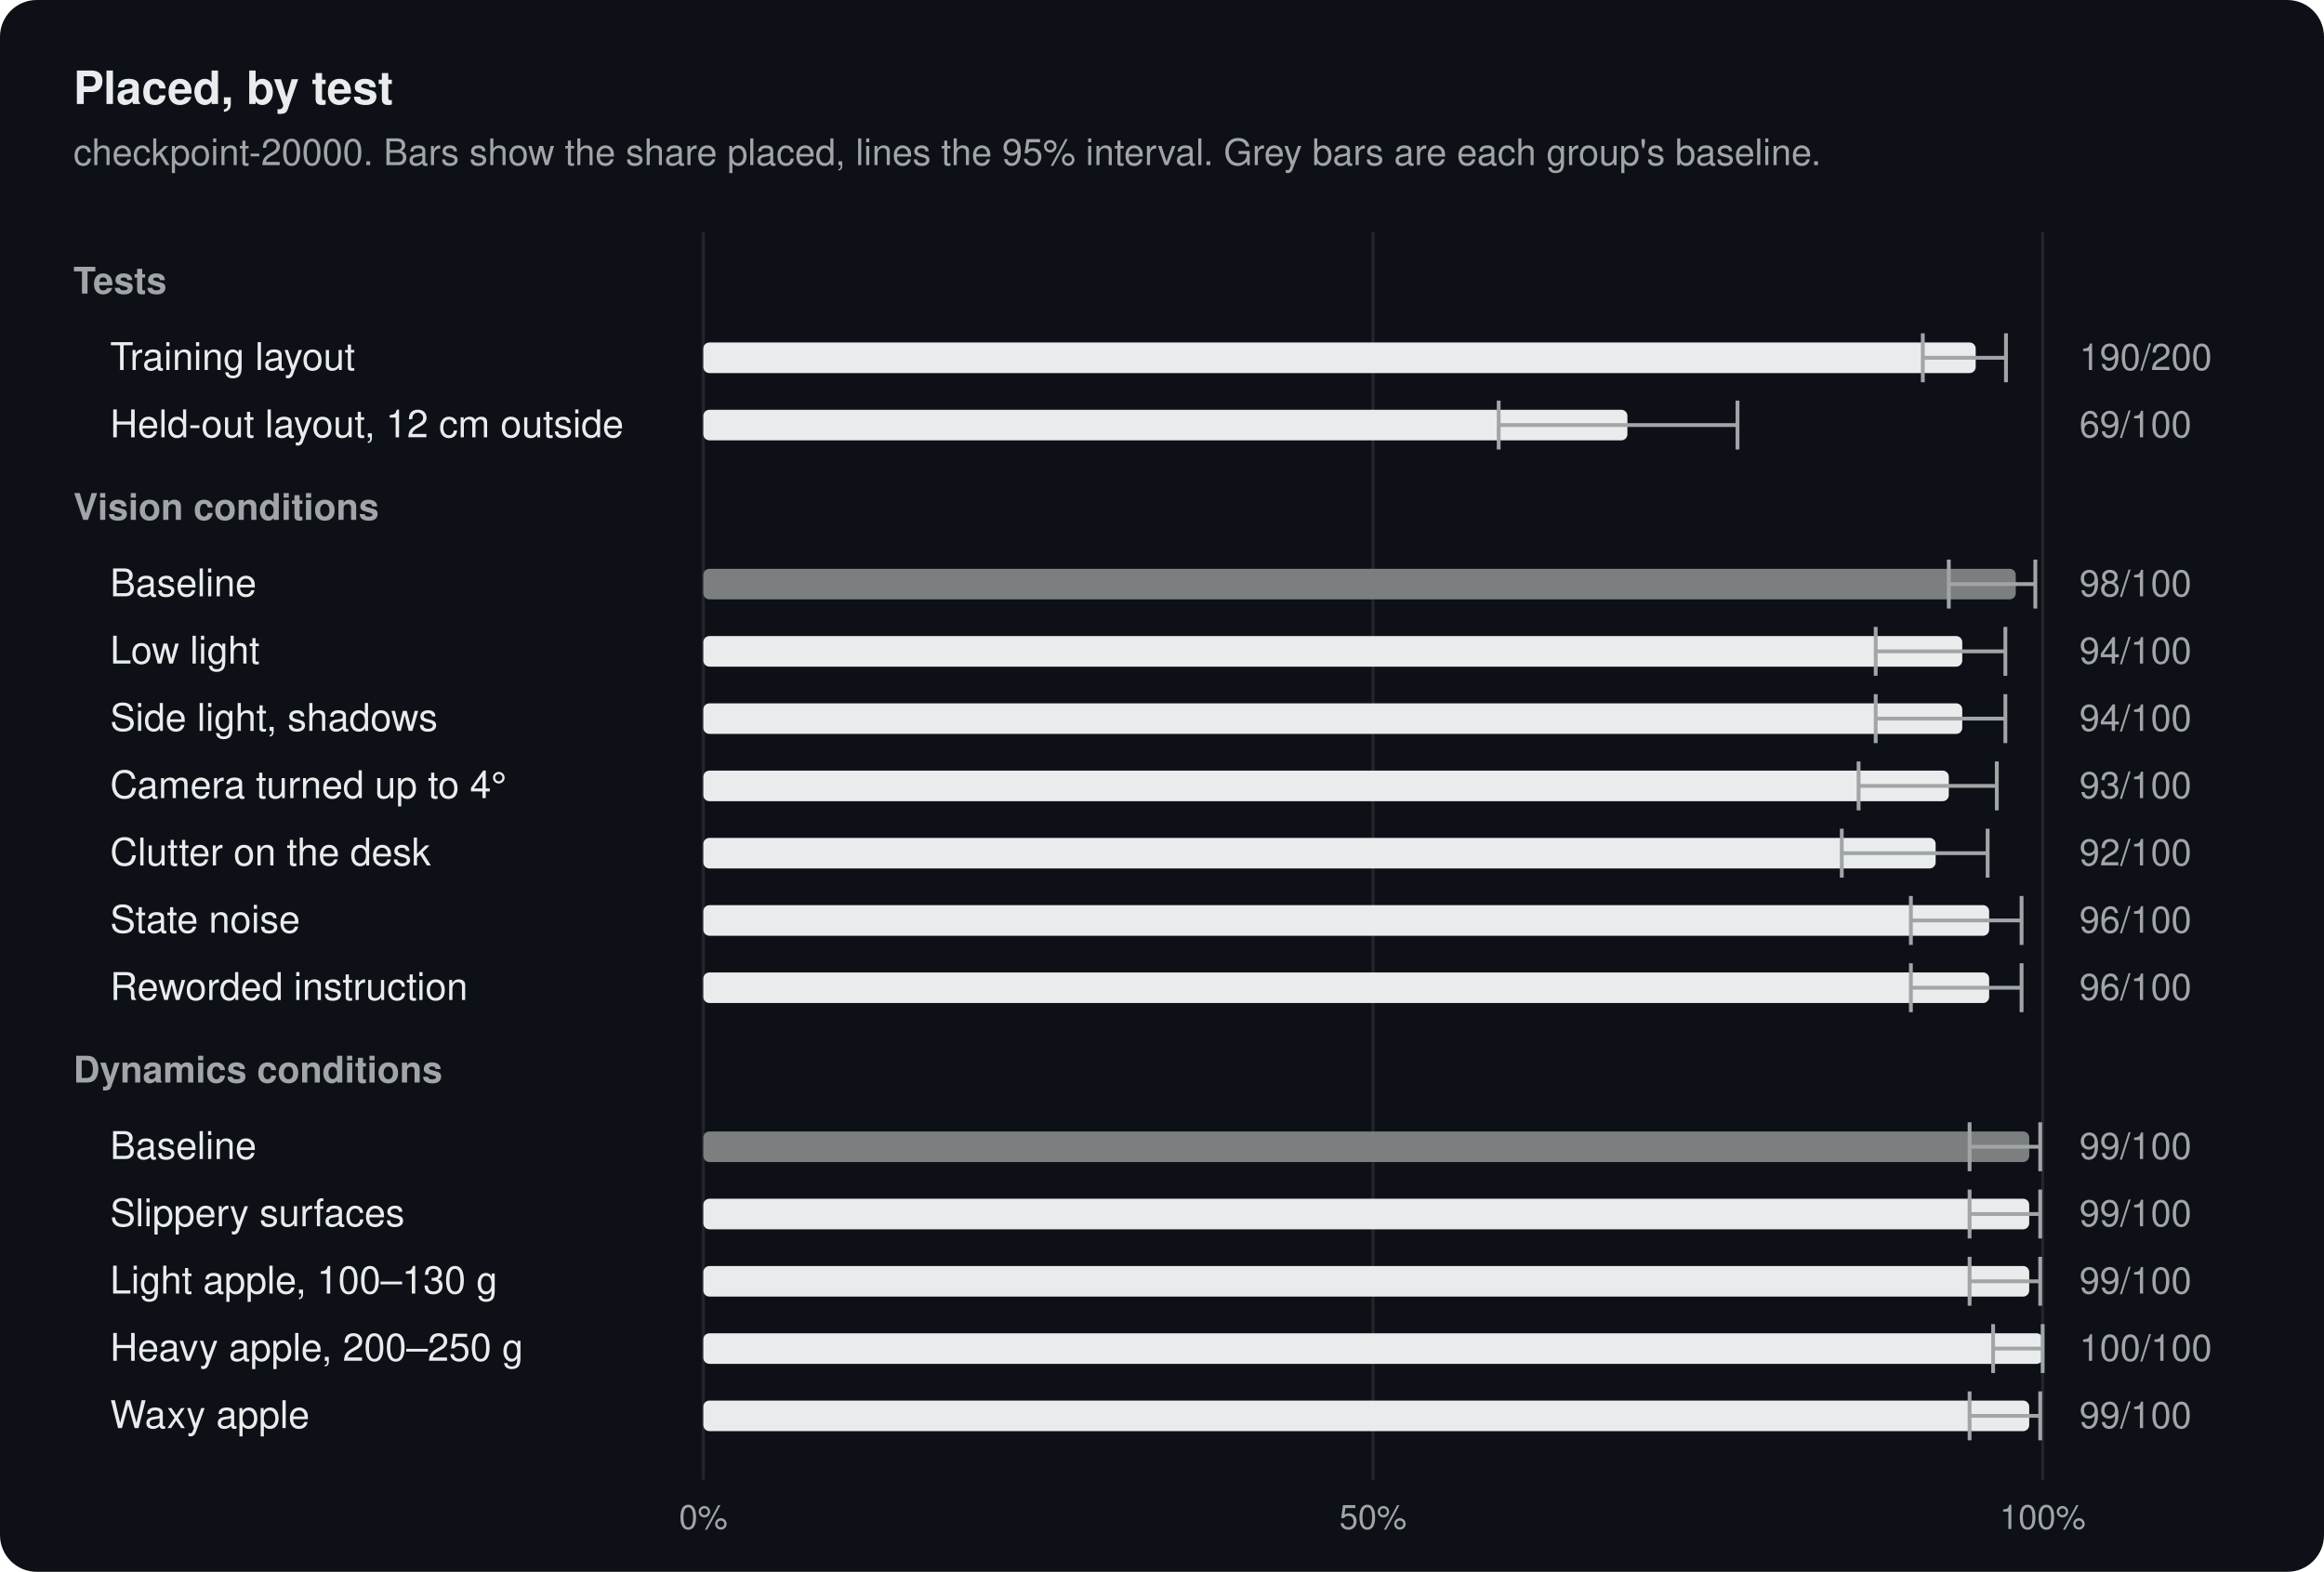
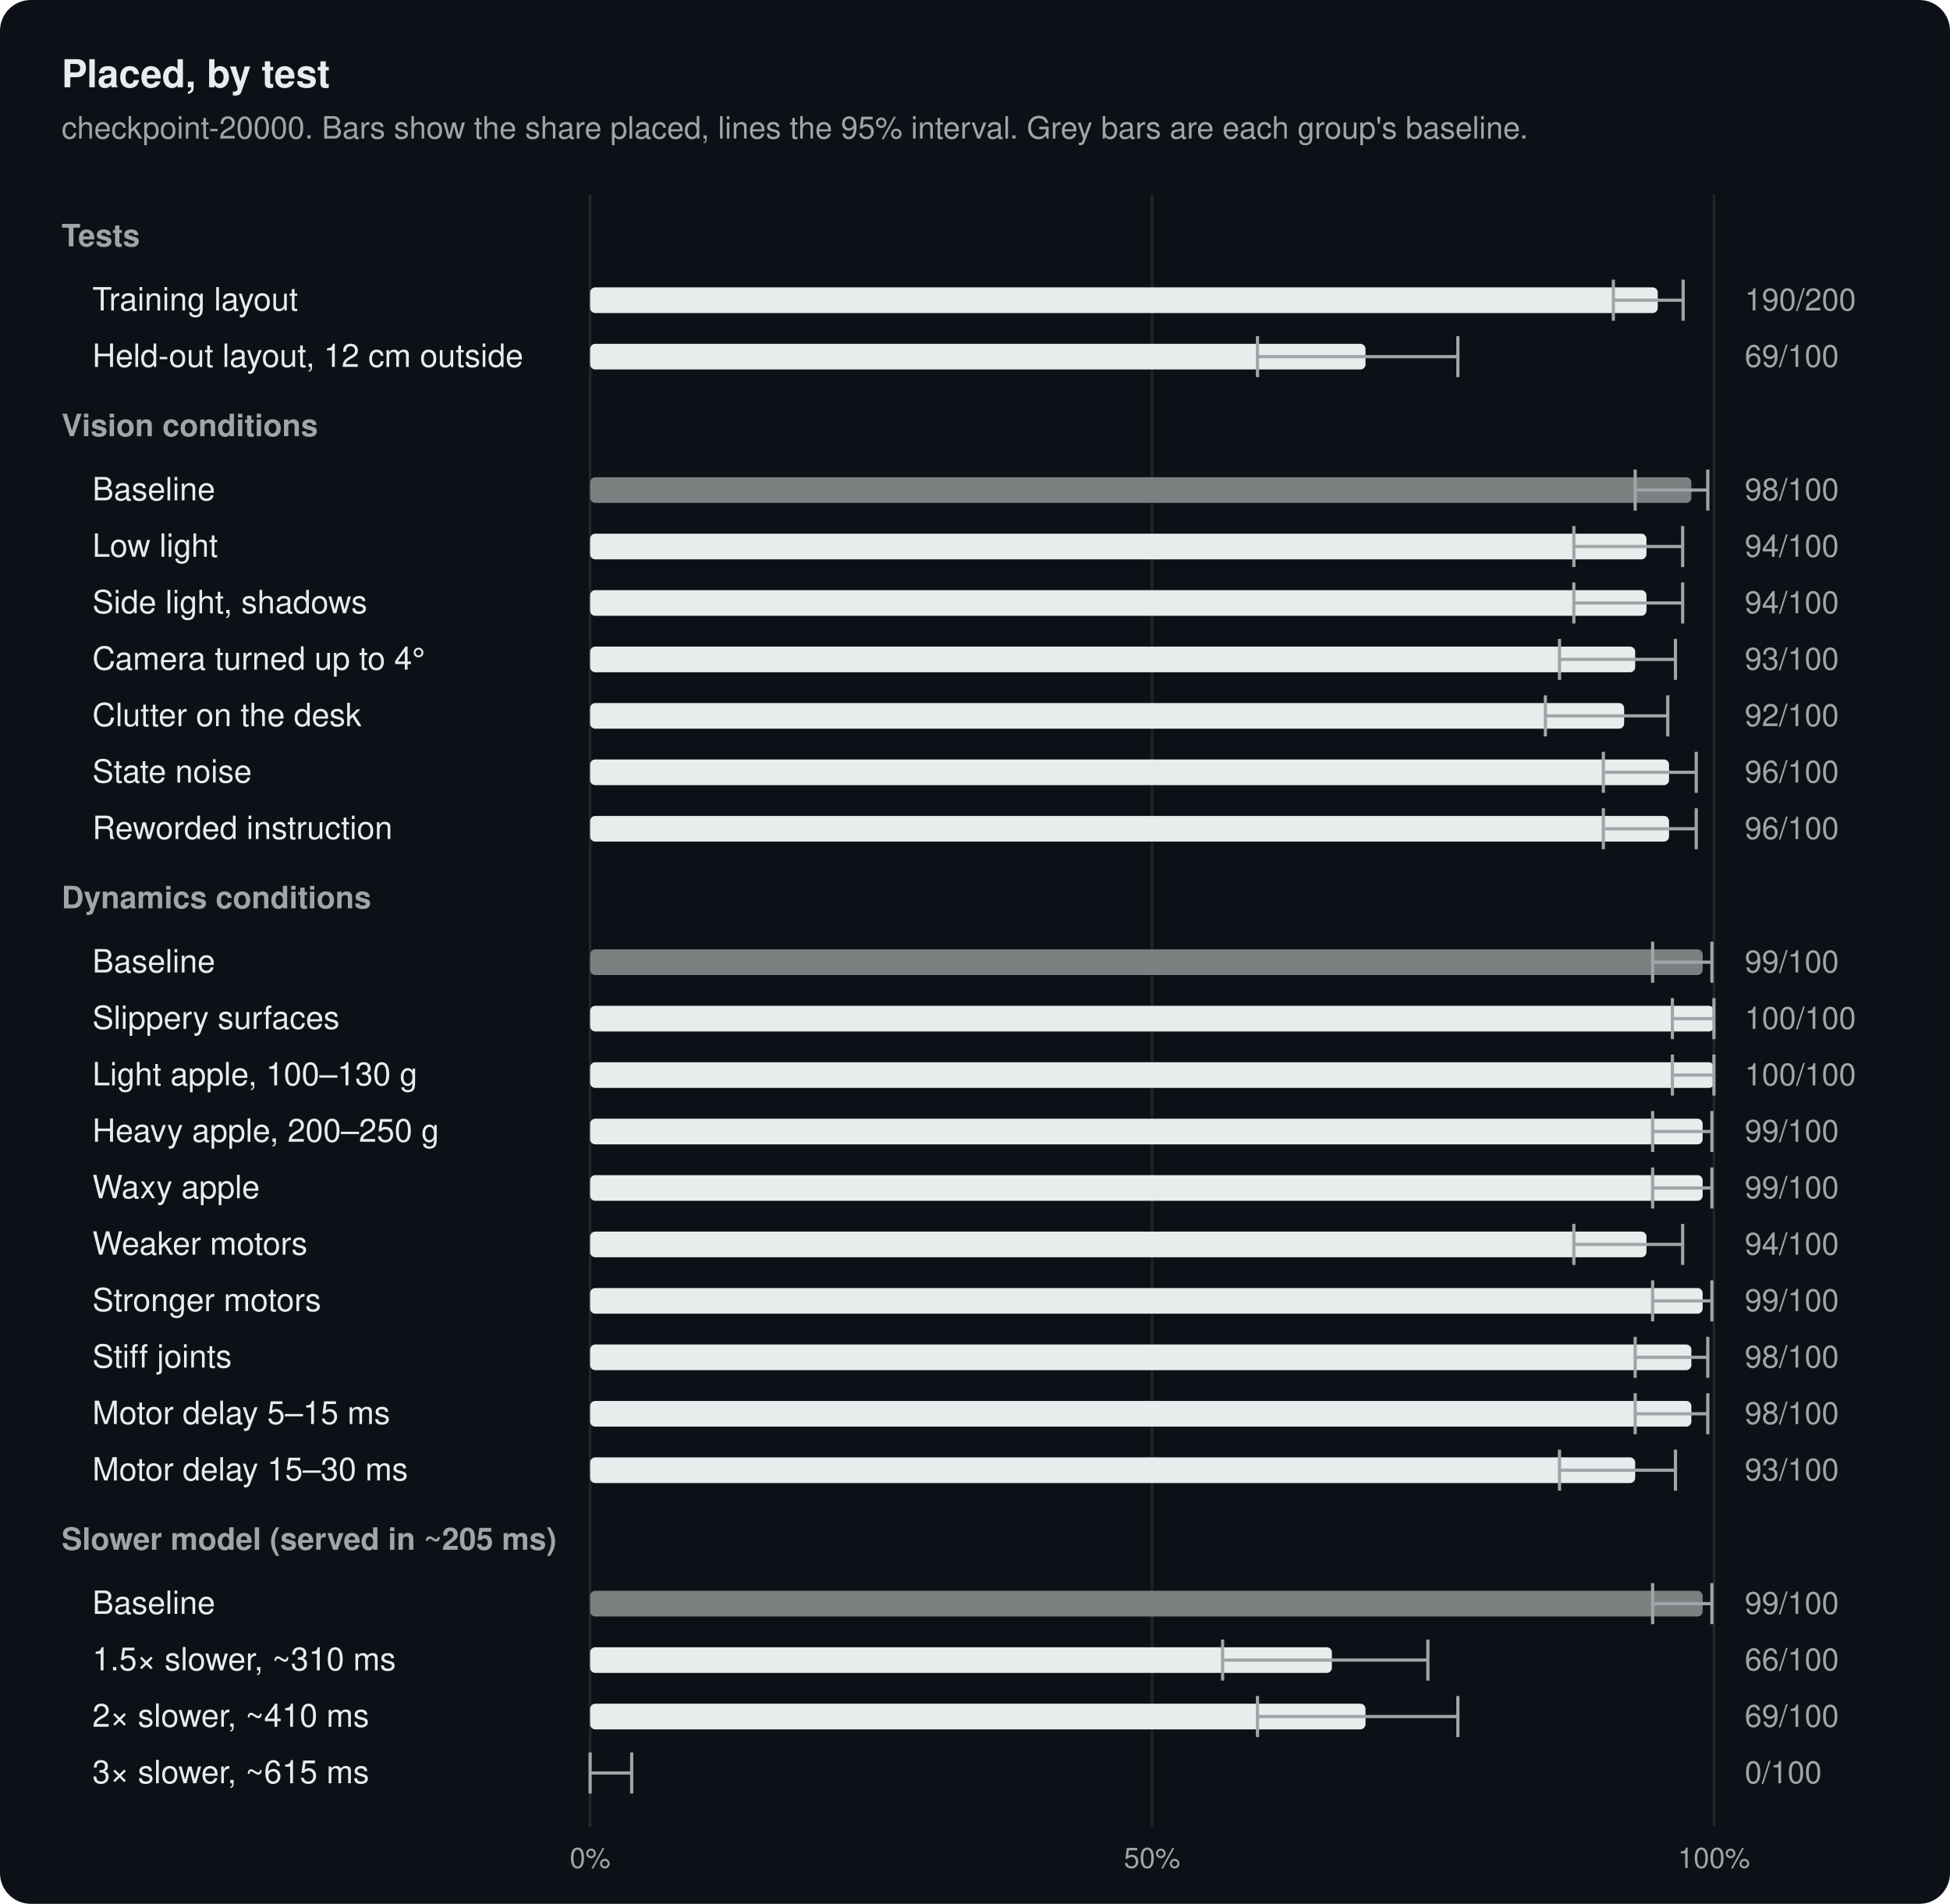
- <svg xmlns="http://www.w3.org/2000/svg" viewBox="0 0 760 514" width="760" height="514" font-family="-apple-system, BlinkMacSystemFont, 'Segoe UI', Helvetica, Arial, sans-serif">
-   <rect width="760" height="514" rx="12" fill="#0D1117" />
+ <svg xmlns="http://www.w3.org/2000/svg" viewBox="0 0 760 742" width="760" height="742" font-family="-apple-system, BlinkMacSystemFont, 'Segoe UI', Helvetica, Arial, sans-serif">
+   <rect width="760" height="742" rx="12" fill="#0D1117" />
  <text x="24" y="34" font-size="15" font-weight="600" fill="#E9ECEC">Placed, by test</text>
  <text x="24" y="54" font-size="12" fill="#A1A5A7">checkpoint-20000. Bars show the share placed, lines the 95% interval. Grey bars are each group's baseline.</text>
-   <line x1="230.0" y1="76" x2="230.0" y2="484" stroke="#22262A" />
-   <text x="230.0" y="500" font-size="11" text-anchor="middle" fill="#A1A5A7">0%</text>
-   <line x1="449.0" y1="76" x2="449.0" y2="484" stroke="#22262A" />
-   <text x="449.0" y="500" font-size="11" text-anchor="middle" fill="#A1A5A7">50%</text>
-   <line x1="668.0" y1="76" x2="668.0" y2="484" stroke="#22262A" />
-   <text x="668.0" y="500" font-size="11" text-anchor="middle" fill="#A1A5A7">100%</text>
+   <line x1="230.0" y1="76" x2="230.0" y2="712" stroke="#22262A" />
+   <text x="230.0" y="728" font-size="11" text-anchor="middle" fill="#A1A5A7">0%</text>
+   <line x1="449.0" y1="76" x2="449.0" y2="712" stroke="#22262A" />
+   <text x="449.0" y="728" font-size="11" text-anchor="middle" fill="#A1A5A7">50%</text>
+   <line x1="668.0" y1="76" x2="668.0" y2="712" stroke="#22262A" />
+   <text x="668.0" y="728" font-size="11" text-anchor="middle" fill="#A1A5A7">100%</text>
  <text x="24" y="96" font-size="12" font-weight="600" fill="#A1A5A7">Tests</text>
  <text x="36" y="121" font-size="12.5" fill="#E9ECEC">Training layout</text>
  <rect x="230" y="112" width="416.1" height="10" rx="2" fill="#E9ECEC" />
  <line x1="628.8" y1="117" x2="656.0" y2="117" stroke="#3E4244" stroke-width="0" />
  <path d="M628.8 109v16M656.0 109v16M628.8 117H656.0" stroke="#A1A5A7" stroke-width="1.25" fill="none" />
  <text x="680" y="121" font-size="12" fill="#A1A5A7">190/200</text>
  <text x="36" y="143" font-size="12.5" fill="#E9ECEC">Held-out layout, 12 cm outside</text>
  <rect x="230" y="134" width="302.2" height="10" rx="2" fill="#E9ECEC" />
  <line x1="490.1" y1="139" x2="568.2" y2="139" stroke="#3E4244" stroke-width="0" />
  <path d="M490.1 131v16M568.2 131v16M490.1 139H568.2" stroke="#A1A5A7" stroke-width="1.25" fill="none" />
  <text x="680" y="143" font-size="12" fill="#A1A5A7">69/100</text>
  <text x="24" y="170" font-size="12" font-weight="600" fill="#A1A5A7">Vision conditions</text>
  <text x="36" y="195" font-size="12.5" fill="#E9ECEC">Baseline</text>
  <rect x="230" y="186" width="429.2" height="10" rx="2" fill="#7C7F80" />
  <line x1="637.3" y1="191" x2="665.6" y2="191" stroke="#3E4244" stroke-width="0" />
  <path d="M637.3 183v16M665.6 183v16M637.3 191H665.6" stroke="#A1A5A7" stroke-width="1.25" fill="none" />
  <text x="680" y="195" font-size="12" fill="#A1A5A7">98/100</text>
  <text x="36" y="217" font-size="12.5" fill="#E9ECEC">Low light</text>
  <rect x="230" y="208" width="411.7" height="10" rx="2" fill="#E9ECEC" />
  <line x1="613.4" y1="213" x2="655.8" y2="213" stroke="#3E4244" stroke-width="0" />
  <path d="M613.4 205v16M655.8 205v16M613.4 213H655.8" stroke="#A1A5A7" stroke-width="1.25" fill="none" />
  <text x="680" y="217" font-size="12" fill="#A1A5A7">94/100</text>
  <text x="36" y="239" font-size="12.5" fill="#E9ECEC">Side light, shadows</text>
  <rect x="230" y="230" width="411.7" height="10" rx="2" fill="#E9ECEC" />
  <line x1="613.4" y1="235" x2="655.8" y2="235" stroke="#3E4244" stroke-width="0" />
  <path d="M613.4 227v16M655.8 227v16M613.4 235H655.8" stroke="#A1A5A7" stroke-width="1.25" fill="none" />
  <text x="680" y="239" font-size="12" fill="#A1A5A7">94/100</text>
  <text x="36" y="261" font-size="12.5" fill="#E9ECEC">Camera turned up to 4°</text>
  <rect x="230" y="252" width="407.3" height="10" rx="2" fill="#E9ECEC" />
  <line x1="607.8" y1="257" x2="653.0" y2="257" stroke="#3E4244" stroke-width="0" />
  <path d="M607.8 249v16M653.0 249v16M607.8 257H653.0" stroke="#A1A5A7" stroke-width="1.25" fill="none" />
  <text x="680" y="261" font-size="12" fill="#A1A5A7">93/100</text>
  <text x="36" y="283" font-size="12.5" fill="#E9ECEC">Clutter on the desk</text>
  <rect x="230" y="274" width="403.0" height="10" rx="2" fill="#E9ECEC" />
  <line x1="602.3" y1="279" x2="650.0" y2="279" stroke="#3E4244" stroke-width="0" />
  <path d="M602.3 271v16M650.0 271v16M602.3 279H650.0" stroke="#A1A5A7" stroke-width="1.25" fill="none" />
  <text x="680" y="283" font-size="12" fill="#A1A5A7">92/100</text>
  <text x="36" y="305" font-size="12.5" fill="#E9ECEC">State noise</text>
  <rect x="230" y="296" width="420.5" height="10" rx="2" fill="#E9ECEC" />
  <line x1="624.9" y1="301" x2="661.1" y2="301" stroke="#3E4244" stroke-width="0" />
  <path d="M624.9 293v16M661.1 293v16M624.9 301H661.1" stroke="#A1A5A7" stroke-width="1.25" fill="none" />
  <text x="680" y="305" font-size="12" fill="#A1A5A7">96/100</text>
  <text x="36" y="327" font-size="12.5" fill="#E9ECEC">Reworded instruction</text>
  <rect x="230" y="318" width="420.5" height="10" rx="2" fill="#E9ECEC" />
  <line x1="624.9" y1="323" x2="661.1" y2="323" stroke="#3E4244" stroke-width="0" />
  <path d="M624.9 315v16M661.1 315v16M624.9 323H661.1" stroke="#A1A5A7" stroke-width="1.25" fill="none" />
  <text x="680" y="327" font-size="12" fill="#A1A5A7">96/100</text>
  <text x="24" y="354" font-size="12" font-weight="600" fill="#A1A5A7">Dynamics conditions</text>
  <text x="36" y="379" font-size="12.5" fill="#E9ECEC">Baseline</text>
  <rect x="230" y="370" width="433.6" height="10" rx="2" fill="#7C7F80" />
  <line x1="644.1" y1="375" x2="667.2" y2="375" stroke="#3E4244" stroke-width="0" />
  <path d="M644.1 367v16M667.2 367v16M644.1 375H667.2" stroke="#A1A5A7" stroke-width="1.25" fill="none" />
  <text x="680" y="379" font-size="12" fill="#A1A5A7">99/100</text>
  <text x="36" y="401" font-size="12.5" fill="#E9ECEC">Slippery surfaces</text>
-   <rect x="230" y="392" width="433.6" height="10" rx="2" fill="#E9ECEC" />
-   <line x1="644.1" y1="397" x2="667.2" y2="397" stroke="#3E4244" stroke-width="0" />
-   <path d="M644.1 389v16M667.2 389v16M644.1 397H667.2" stroke="#A1A5A7" stroke-width="1.25" fill="none" />
-   <text x="680" y="401" font-size="12" fill="#A1A5A7">99/100</text>
+   <rect x="230" y="392" width="438.0" height="10" rx="2" fill="#E9ECEC" />
+   <line x1="651.8" y1="397" x2="668.0" y2="397" stroke="#3E4244" stroke-width="0" />
+   <path d="M651.8 389v16M668.0 389v16M651.8 397H668.0" stroke="#A1A5A7" stroke-width="1.25" fill="none" />
+   <text x="680" y="401" font-size="12" fill="#A1A5A7">100/100</text>
  <text x="36" y="423" font-size="12.5" fill="#E9ECEC">Light apple, 100–130 g</text>
-   <rect x="230" y="414" width="433.6" height="10" rx="2" fill="#E9ECEC" />
-   <line x1="644.1" y1="419" x2="667.2" y2="419" stroke="#3E4244" stroke-width="0" />
-   <path d="M644.1 411v16M667.2 411v16M644.1 419H667.2" stroke="#A1A5A7" stroke-width="1.25" fill="none" />
-   <text x="680" y="423" font-size="12" fill="#A1A5A7">99/100</text>
+   <rect x="230" y="414" width="438.0" height="10" rx="2" fill="#E9ECEC" />
+   <line x1="651.8" y1="419" x2="668.0" y2="419" stroke="#3E4244" stroke-width="0" />
+   <path d="M651.8 411v16M668.0 411v16M651.8 419H668.0" stroke="#A1A5A7" stroke-width="1.25" fill="none" />
+   <text x="680" y="423" font-size="12" fill="#A1A5A7">100/100</text>
  <text x="36" y="445" font-size="12.5" fill="#E9ECEC">Heavy apple, 200–250 g</text>
-   <rect x="230" y="436" width="438.0" height="10" rx="2" fill="#E9ECEC" />
-   <line x1="651.8" y1="441" x2="668.0" y2="441" stroke="#3E4244" stroke-width="0" />
-   <path d="M651.8 433v16M668.0 433v16M651.8 441H668.0" stroke="#A1A5A7" stroke-width="1.25" fill="none" />
-   <text x="680" y="445" font-size="12" fill="#A1A5A7">100/100</text>
+   <rect x="230" y="436" width="433.6" height="10" rx="2" fill="#E9ECEC" />
+   <line x1="644.1" y1="441" x2="667.2" y2="441" stroke="#3E4244" stroke-width="0" />
+   <path d="M644.1 433v16M667.2 433v16M644.1 441H667.2" stroke="#A1A5A7" stroke-width="1.25" fill="none" />
+   <text x="680" y="445" font-size="12" fill="#A1A5A7">99/100</text>
  <text x="36" y="467" font-size="12.5" fill="#E9ECEC">Waxy apple</text>
  <rect x="230" y="458" width="433.6" height="10" rx="2" fill="#E9ECEC" />
  <line x1="644.1" y1="463" x2="667.2" y2="463" stroke="#3E4244" stroke-width="0" />
  <path d="M644.1 455v16M667.2 455v16M644.1 463H667.2" stroke="#A1A5A7" stroke-width="1.25" fill="none" />
  <text x="680" y="467" font-size="12" fill="#A1A5A7">99/100</text>
+   <text x="36" y="489" font-size="12.5" fill="#E9ECEC">Weaker motors</text>
+   <rect x="230" y="480" width="411.7" height="10" rx="2" fill="#E9ECEC" />
+   <line x1="613.4" y1="485" x2="655.8" y2="485" stroke="#3E4244" stroke-width="0" />
+   <path d="M613.4 477v16M655.8 477v16M613.4 485H655.8" stroke="#A1A5A7" stroke-width="1.25" fill="none" />
+   <text x="680" y="489" font-size="12" fill="#A1A5A7">94/100</text>
+   <text x="36" y="511" font-size="12.5" fill="#E9ECEC">Stronger motors</text>
+   <rect x="230" y="502" width="433.6" height="10" rx="2" fill="#E9ECEC" />
+   <line x1="644.1" y1="507" x2="667.2" y2="507" stroke="#3E4244" stroke-width="0" />
+   <path d="M644.1 499v16M667.2 499v16M644.1 507H667.2" stroke="#A1A5A7" stroke-width="1.25" fill="none" />
+   <text x="680" y="511" font-size="12" fill="#A1A5A7">99/100</text>
+   <text x="36" y="533" font-size="12.5" fill="#E9ECEC">Stiff joints</text>
+   <rect x="230" y="524" width="429.2" height="10" rx="2" fill="#E9ECEC" />
+   <line x1="637.3" y1="529" x2="665.6" y2="529" stroke="#3E4244" stroke-width="0" />
+   <path d="M637.3 521v16M665.6 521v16M637.3 529H665.6" stroke="#A1A5A7" stroke-width="1.25" fill="none" />
+   <text x="680" y="533" font-size="12" fill="#A1A5A7">98/100</text>
+   <text x="36" y="555" font-size="12.5" fill="#E9ECEC">Motor delay 5–15 ms</text>
+   <rect x="230" y="546" width="429.2" height="10" rx="2" fill="#E9ECEC" />
+   <line x1="637.3" y1="551" x2="665.6" y2="551" stroke="#3E4244" stroke-width="0" />
+   <path d="M637.3 543v16M665.6 543v16M637.3 551H665.6" stroke="#A1A5A7" stroke-width="1.25" fill="none" />
+   <text x="680" y="555" font-size="12" fill="#A1A5A7">98/100</text>
+   <text x="36" y="577" font-size="12.5" fill="#E9ECEC">Motor delay 15–30 ms</text>
+   <rect x="230" y="568" width="407.3" height="10" rx="2" fill="#E9ECEC" />
+   <line x1="607.8" y1="573" x2="653.0" y2="573" stroke="#3E4244" stroke-width="0" />
+   <path d="M607.8 565v16M653.0 565v16M607.8 573H653.0" stroke="#A1A5A7" stroke-width="1.25" fill="none" />
+   <text x="680" y="577" font-size="12" fill="#A1A5A7">93/100</text>
+   <text x="24" y="604" font-size="12" font-weight="600" fill="#A1A5A7">Slower model (served in ~205 ms)</text>
+   <text x="36" y="629" font-size="12.5" fill="#E9ECEC">Baseline</text>
+   <rect x="230" y="620" width="433.6" height="10" rx="2" fill="#7C7F80" />
+   <line x1="644.1" y1="625" x2="667.2" y2="625" stroke="#3E4244" stroke-width="0" />
+   <path d="M644.1 617v16M667.2 617v16M644.1 625H667.2" stroke="#A1A5A7" stroke-width="1.25" fill="none" />
+   <text x="680" y="629" font-size="12" fill="#A1A5A7">99/100</text>
+   <text x="36" y="651" font-size="12.5" fill="#E9ECEC">1.5× slower, ~310 ms</text>
+   <rect x="230" y="642" width="289.1" height="10" rx="2" fill="#E9ECEC" />
+   <line x1="476.5" y1="647" x2="556.5" y2="647" stroke="#3E4244" stroke-width="0" />
+   <path d="M476.5 639v16M556.5 639v16M476.5 647H556.5" stroke="#A1A5A7" stroke-width="1.25" fill="none" />
+   <text x="680" y="651" font-size="12" fill="#A1A5A7">66/100</text>
+   <text x="36" y="673" font-size="12.5" fill="#E9ECEC">2× slower, ~410 ms</text>
+   <rect x="230" y="664" width="302.2" height="10" rx="2" fill="#E9ECEC" />
+   <line x1="490.1" y1="669" x2="568.2" y2="669" stroke="#3E4244" stroke-width="0" />
+   <path d="M490.1 661v16M568.2 661v16M490.1 669H568.2" stroke="#A1A5A7" stroke-width="1.25" fill="none" />
+   <text x="680" y="673" font-size="12" fill="#A1A5A7">69/100</text>
+   <text x="36" y="695" font-size="12.5" fill="#E9ECEC">3× slower, ~615 ms</text>
+   <rect x="230" y="686" width="0.0" height="10" rx="2" fill="#E9ECEC" />
+   <line x1="230.0" y1="691" x2="246.2" y2="691" stroke="#3E4244" stroke-width="0" />
+   <path d="M230.0 683v16M246.2 683v16M230.0 691H246.2" stroke="#A1A5A7" stroke-width="1.25" fill="none" />
+   <text x="680" y="695" font-size="12" fill="#A1A5A7">0/100</text>
</svg>
